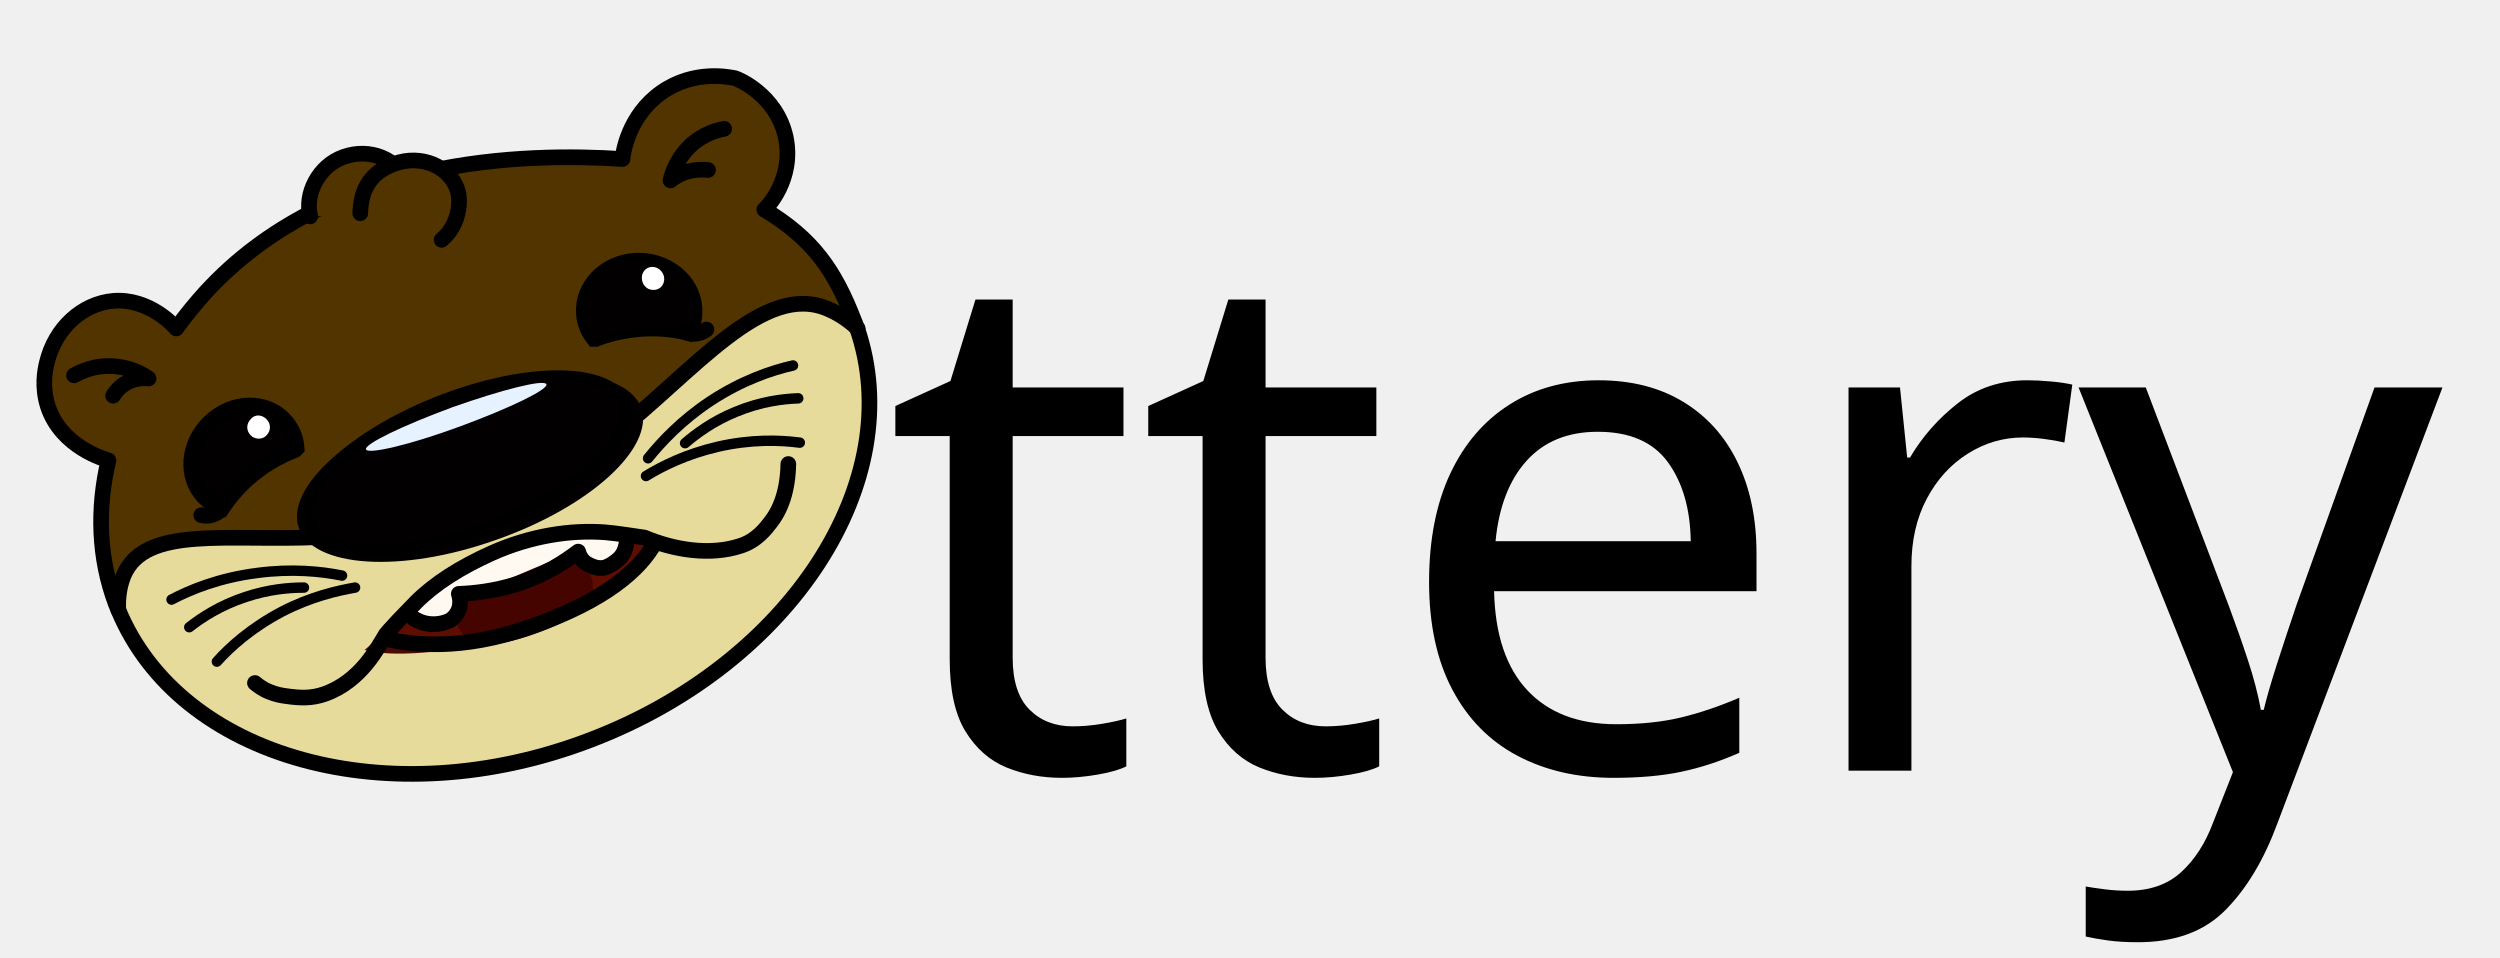
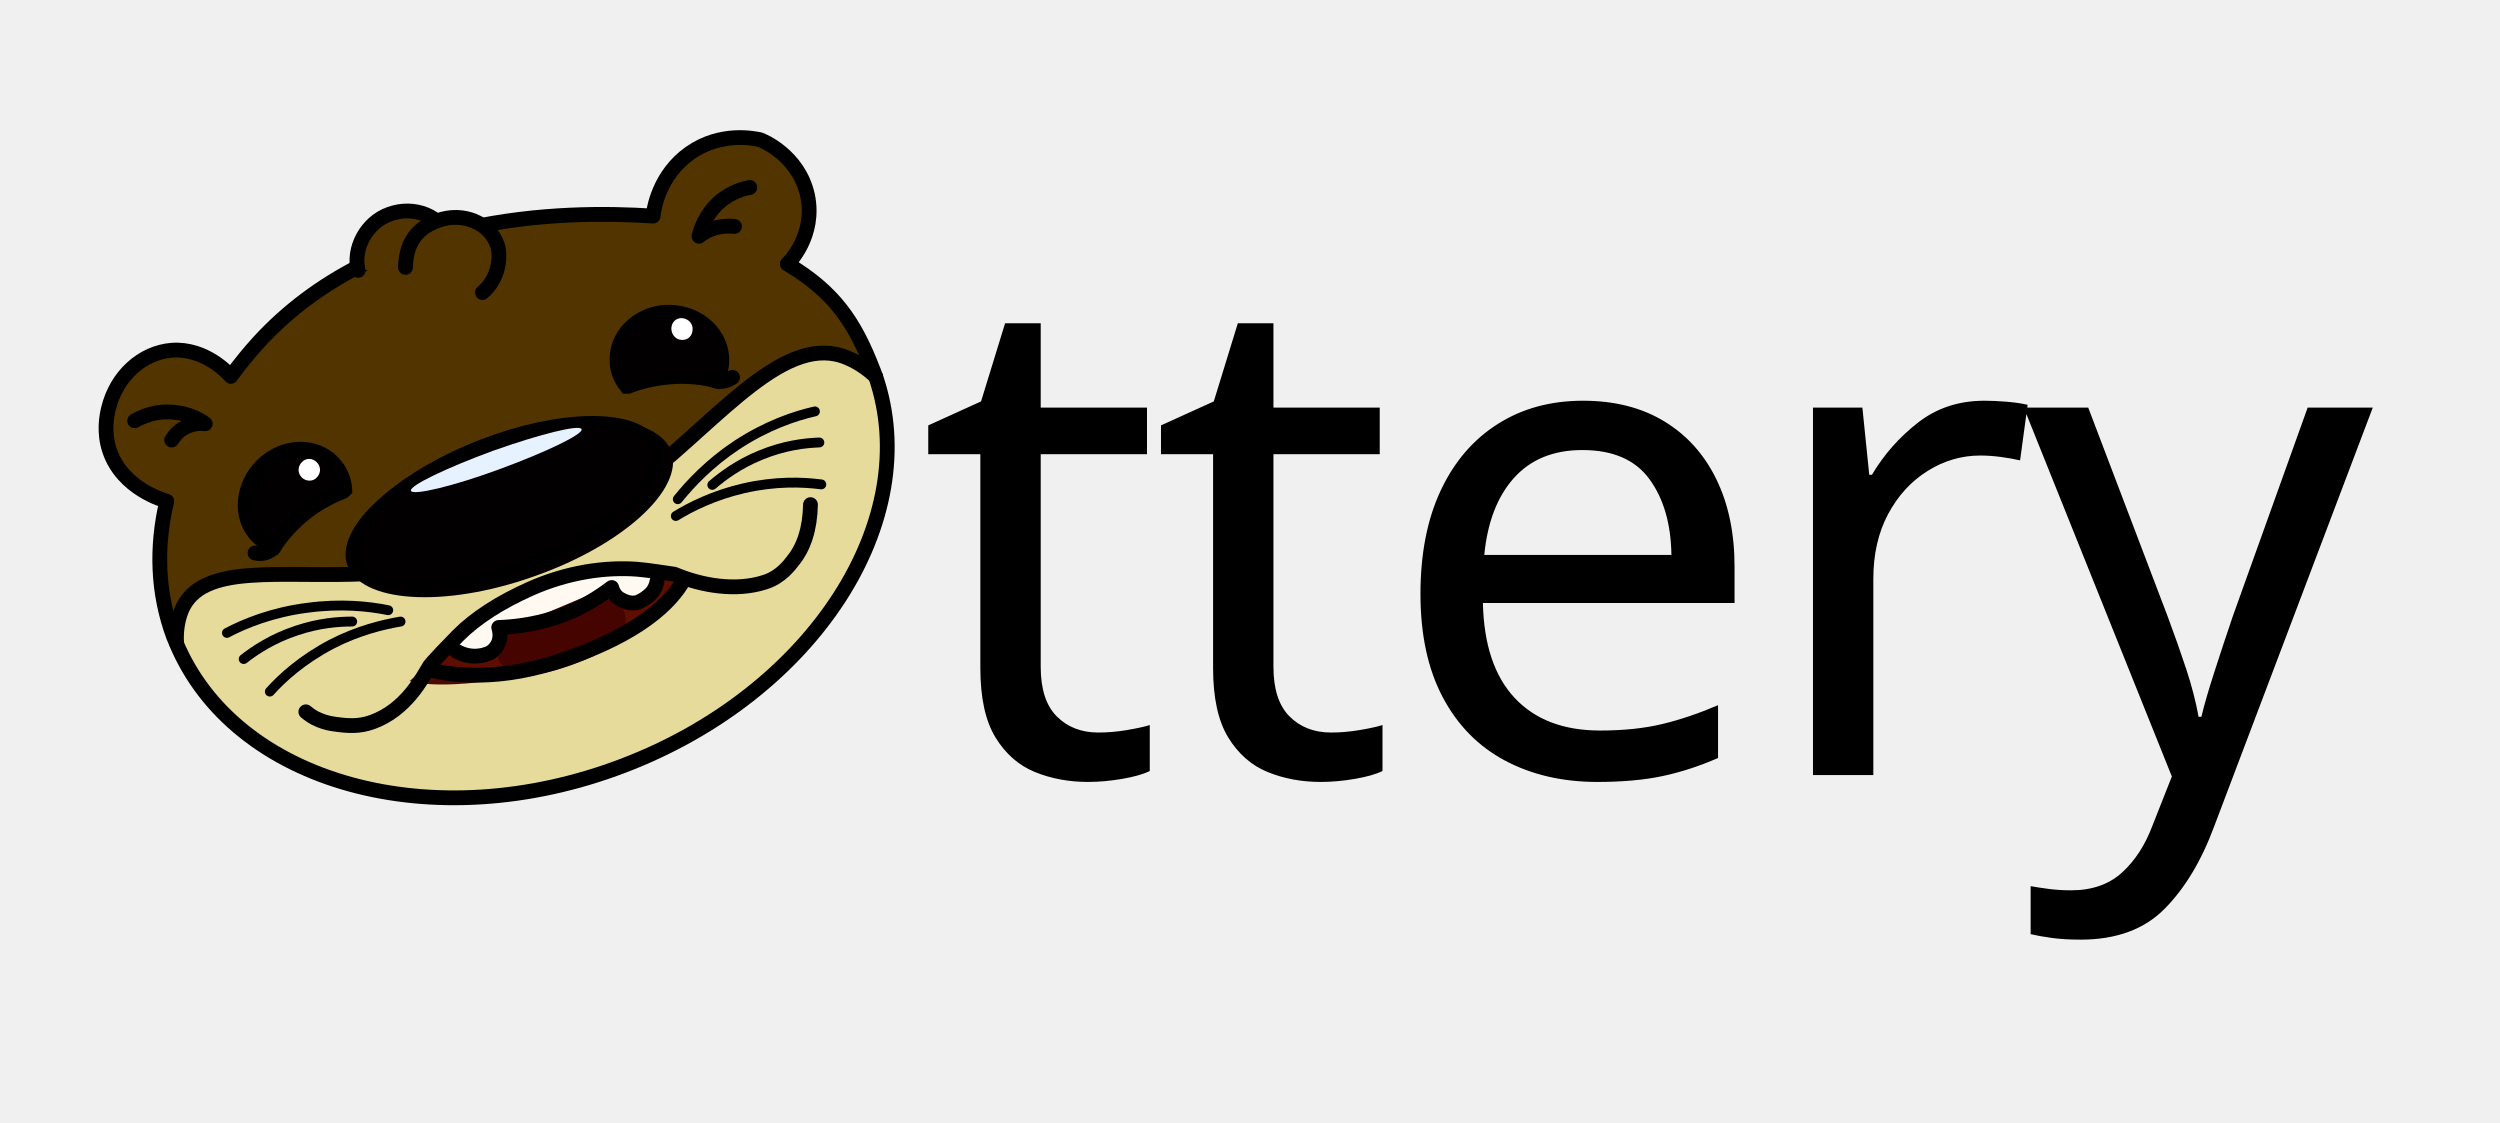
- <svg xmlns="http://www.w3.org/2000/svg" version="1.1" id="Ottery-Logo" x="0px" y="0px" viewBox="0 0 479.5 183.6" style="enable-background:new 0 0 479.5 183.6;" xml:space="preserve">
+ <svg xmlns="http://www.w3.org/2000/svg" version="1.1" id="Ottery-Logo" x="0px" y="0px" viewBox="0 0 506.8 227.5" style="enable-background:new 0 0 506.8 227.5;" xml:space="preserve">
  <style type="text/css">
	.st0{font-family:'ArialRoundedMTBold';}
- 	.st1{font-size:137.128px;}
- 	.st2{letter-spacing:-1;}
+ 	.st1{font-size:139px;}
+ 	.st2{letter-spacing:-3;}
	.st3{display:none;}
	.st4{display:inline;}
	.st5{fill:#0085B1;}
	.st6{fill:#00A8C8;}
	.st7{fill:#005A8D;}
	.st8{fill:#E6DB9B;}
	.st9{fill:#513400;}
	.st10{fill:#FFF9F1;}
	.st11{fill:none;stroke:#000000;stroke-width:3;stroke-linecap:round;stroke-linejoin:round;stroke-miterlimit:10;}
	.st12{fill:#020000;}
	.st13{fill:none;stroke:#000000;stroke-width:2;stroke-linecap:round;stroke-linejoin:round;stroke-miterlimit:10;}
	.st14{fill:#E6F2FF;}
	.st15{fill:#5E0E00;}
	.st16{fill:none;stroke:#4B0B00;stroke-miterlimit:10;}
	.st17{fill:#460400;}
	.st18{fill:none;stroke:#460400;stroke-width:2;stroke-linecap:round;stroke-linejoin:round;stroke-miterlimit:10;}
	.st19{fill:none;stroke:#000000;stroke-width:3;stroke-miterlimit:10;}
	.st20{fill:#FFFFFF;}
	.st21{fill:none;stroke:#FFFFFF;stroke-width:2;stroke-linecap:round;stroke-linejoin:round;stroke-miterlimit:10;}
</style>
  <g id="Text-4">
-     <text transform="matrix(1 0 0 1 169.5426 147.8138)" class="st0 st1 st2">ttery</text>
+     <text transform="matrix(1 0 0 1 185.9566 157.1249)" class="st0 st1 st2">ttery</text>
  </g>
  <g id="Text-3" class="st3">
    <g class="st4">
-       <path d="M601.5,60.6c1.9-2.7,0.7-6.1-2.5-7.7l-17.4-11.4c-3.3-1.6-7.6-0.7-9.5,2.1L561.7,60c-4.8,3.5-7,1.4-10.2-1.3l-19.2-17.7    c-2.7-2.3-7.2-2.3-9.9,0l-17.6,14.8c-2.6,2.2-2.6,5.8,0,8l29.2,24.6c2.3,1.9,5.5,4.8,3.8,7.1l-31.9,37c-2.4,3.1-1.4,7.2,2.3,9.2    c0.3,0.2,0.6,0.3,0.9,0.5l13.8,11.7c0.4,0.3,0.9,0.6,1.3,0.8c3.6,1.6,10.8,2.8,15.8,0c1-0.6,1.8-1.4,2.3-2.3" />
-       <path d="M244.5,37.6h-65.3c-2.9,0-5.3,1.9-5.3,4.3v23.7c0,2.2,2.2,3.9,4.8,3.9l19.1-1.6c0.9,0,1.6,0.6,1.5,1.3l-7.7,64.1    c-0.2,2.8,2.6,5.1,6,5.1h27.1c3.9,0,7-2.6,6.7-5.8l-8.1-63c-0.1-1,0.9-1.8,2.1-1.8l18.5,2.4c3.2,0,5.7-2.1,5.7-4.6V41.8    C249.7,39.5,247.4,37.6,244.5,37.6z" />
-       <path d="M326,37.6h-65.3c-2.9,0-5.3,1.9-5.3,4.3v23.7c0,2.2,2.2,3.9,4.8,3.9l19.1-1.6c0.9,0,1.6,0.6,1.5,1.3l-7.7,64.1    c-0.2,2.8,2.6,5.1,6,5.1h27.1c3.9,0,7-2.6,6.7-5.8l-8.1-63c-0.1-1,0.9-1.8,2.1-1.8l18.5,2.4c3.2,0,5.7-2.1,5.7-4.6V41.8    C331.1,39.5,328.8,37.6,326,37.6z" />
-       <path d="M476,101c10.1-6.9,24.3-14.1,23.6-32.8c-0.8-20.6-21.5-29-46.7-29l-33.2,2c-2.3,0.1-4.2,2-4.3,4.3l-6.5,92    c0,2.4,2.4,4.3,5.3,4.3H445c2.8,0,5.1-1.8,5.1-4.1l-1.6-18l24.4,21.9c3,2.5,8,2.5,11,0l17.6-16.1c1.9-1.5,1.9-4,0-5.6L476,101z     M442,92.1c-4.9,0-5.5-4.6-5.5-10.3s-0.2-10.3,4.7-10.3c4.9,0,13.8,4.6,13.8,10.3S447,92.1,442,92.1z" />
-       <path d="M398.1,61.2V43.1c0-2.6-2.6-4.7-5.9-4.7h-47.6c-4,0-7.2,2.6-7.2,5.8v0.1v20.7l-3.1,71.2c0,2.9,2.9,5.3,6.6,5.3h19.3h6.4    h24.7c3.6,0,9.6-0.9,9.6-5.2l-1-25.1c0-2.9-2.9-5.2-6.5-5.2l-23.2,0.8c-2,0-3.7-1.3-3.7-2.9v-6.5c0-1.9,1.9-3.4,4.2-3.4L383,95    c3.2,0,5.8-2.1,5.8-4.6V77.3c0-2.2-2.2-3.9-4.8-3.9l-14.5,0.7c-1.5,0.1-2.7-0.9-2.7-2.1v-4.9c0-1.1,1.1-2,2.5-2l23.1,0.8    C395.5,65.9,398.1,63.8,398.1,61.2z" />
+       <path d="M614.6,73.9c1.9-2.7,0.7-6.1-2.5-7.7l-17.4-11.4c-3.3-1.6-7.6-0.7-9.5,2.1l-10.4,16.4c-4.8,3.5-7,1.4-10.2-1.3l-19.2-17.7    c-2.7-2.3-7.2-2.3-9.9,0L517.9,69c-2.6,2.2-2.6,5.8,0,8l29.2,24.6c2.3,1.9,5.5,4.8,3.8,7.1l-31.9,37c-2.4,3.1-1.4,7.2,2.3,9.2    c0.3,0.2,0.6,0.3,0.9,0.5l13.8,11.7c0.4,0.3,0.9,0.6,1.3,0.8c3.6,1.6,10.8,2.8,15.8,0c1-0.6,1.8-1.4,2.3-2.3" />
+       <path d="M257.6,50.9h-65.3c-2.9,0-5.3,1.9-5.3,4.3v23.7c0,2.2,2.2,3.9,4.8,3.9l19.1-1.6c0.9,0,1.6,0.6,1.5,1.3l-7.7,64.1    c-0.2,2.8,2.6,5.1,6,5.1h27.1c3.9,0,7-2.6,6.7-5.8l-8.1-63c-0.1-1,0.9-1.8,2.1-1.8l18.5,2.4c3.2,0,5.7-2.1,5.7-4.6V55.1    C262.7,52.8,260.4,50.9,257.6,50.9z" />
+       <path d="M339.1,50.9h-65.3c-2.9,0-5.3,1.9-5.3,4.3v23.7c0,2.2,2.2,3.9,4.8,3.9l19.1-1.6c0.9,0,1.6,0.6,1.5,1.3l-7.7,64.1    c-0.2,2.8,2.6,5.1,6,5.1h27.1c3.9,0,7-2.6,6.7-5.8l-8.1-63c-0.1-1,0.9-1.8,2.1-1.8l18.5,2.4c3.2,0,5.7-2.1,5.7-4.6V55.1    C344.2,52.8,341.9,50.9,339.1,50.9z" />
+       <path d="M489.1,114.3c10.1-6.9,24.3-14.1,23.6-32.8c-0.8-20.6-21.5-29-46.7-29l-33.2,2c-2.3,0.1-4.2,2-4.3,4.3l-6.5,92    c0,2.4,2.4,4.3,5.3,4.3h30.9c2.8,0,5.1-1.8,5.1-4.1l-1.6-18l24.4,21.9c3,2.5,8,2.5,11,0l17.6-16.1c1.9-1.5,1.9-4,0-5.6    L489.1,114.3z M455.1,105.4c-4.9,0-5.5-4.6-5.5-10.3s-0.2-10.3,4.7-10.3S468,89.3,468,95S460,105.4,455.1,105.4z" />
+       <path d="M411.2,74.5V56.4c0-2.6-2.6-4.7-5.9-4.7h-47.6c-4,0-7.2,2.6-7.2,5.8v0.1v20.7l-3.1,71.2c0,2.9,2.9,5.3,6.6,5.3h19.3h6.4    h24.7c3.6,0,9.6-0.9,9.6-5.2l-1-25.1c0-2.9-2.9-5.2-6.5-5.2l-23.2,0.8c-2,0-3.7-1.3-3.7-2.9v-6.5c0-1.9,1.9-3.4,4.2-3.4l12.2,0.8    c3.2,0,5.8-2.1,5.8-4.6V90.6c0-2.2-2.2-3.9-4.8-3.9l-14.5,0.7c-1.5,0.1-2.7-0.9-2.7-2.1v-4.9c0-1.1,1.1-2,2.5-2l23.1,0.8    C408.5,79.2,411.2,77.1,411.2,74.5z" />
    </g>
  </g>
  <g id="Text-2" class="st3">
    <g class="st4">
-       <circle class="st5" cx="100.3" cy="79.4" r="89" />
-       <path class="st5" d="M657.8,73.2" />
-       <path class="st5" d="M666.4,166.1c-0.5,1.2-1.4,2.2-2.5,3c0,0,0,0,0,0c-2.4,1.6-5.1,2.5-8,2.7l-8.8,0.7c-2.6,0.2-5.7-0.7-8-1.7    l-2.5-1.1c-2.3-1-4.2-2.7-5.4-4.8l-8.7-15.3c-0.3-0.3-0.6-0.5-1-0.7c-4-2.7-5.2-8.2-2.5-12.4l32-49.5c1.9-3,1.5-6.9-1-9.5    l-32.3-32.9c-2.9-3-2.9-7.7-9.8-10.5l19.4-19.8c4.2-3.7,12.9-3.3,20.7-0.2l21.2,21.6c3.6,3.6,2.8,3.8,5.4-1.9l7.2-14.6    c2.3-5.1,10.5-6.7,14.9-6.2c3.9,0.5,9.7,5.5,13.1,7.5l18.5,14.7c3.6,2.1,4.8,6.7,2.8,10.3" />
-       <path class="st5" d="M475.2,49.2v-33c0-3.4-2.7-6.1-6.1-6.1H402c-4.1,0-7.5,3.3-7.5,7.5v0.2v36.4l-3.2,92c0,3.8,3.1,6.8,6.8,6.8    h37.7h6.6h25.7c3.7,0,9.9-1.2,9.9-6.7l-1.1-32.5c0-3.7-3-6.7-6.7-6.7l-24.1,1.1c-2.1,0-3.8-1.7-3.8-3.8v-8.4c0-2.4-0.5-4.7,1-3.5    l13.1,1.2c1.5,0.1,3.1-0.1,4.4-0.8c2.7-1.4,4.4-3.6,4.4-6.2V70c0-2.8-2.3-5-5-5.3l-17.9,1.1l-1-10.9l25.1,1    c1.3,0.1,2.5-0.1,3.7-0.5C473.4,54.3,475.2,51.9,475.2,49.2z" />
-       <path class="st5" d="M581.4,95.3c10.6-8.9,17.4-22.5,17.4-37.6c0-26.9-21.4-48.8-47.9-48.8l-55.4,2.9v141.9h49.8v-28.8l23.9,24.4    h-3.7v10.1h13.6l32.6-33.2L581.4,95.3z M536.2,81c-5.2,0-5.8-5.6-5.8-12.5S530.1,56,535.3,56s14.4,5.6,14.4,12.5    S541.4,81,536.2,81z" />
-       <path class="st5" d="M277.5,12.1h-75.9v45.8h23.8v97h36.9c3.4,0,6.1-2.9,5.8-6.3l-9.2-89.1l14.7,3.7c1.6,0.4,3.4,0.3,4.9-0.4    c3.7-1.7,5.7-4.3,5.7-7.4l0.9-35.6C285.2,15.6,281.8,12.1,277.5,12.1z" />
-       <path class="st6" d="M721.6,44.5c2.1-3.6,0.8-8.2-2.8-10.3L693,14.8c-3.7-2.2-8.4-0.9-10.5,2.8l-10.7,21.8    c-2.5,4.4-8.5,2-12.1-1.6l-21.2-23.7c-3-3-7.9-3-10.9,0l-19.4,19.8c-2.9,3-2.9,7.7,0,10.7l32.3,32.9c2.5,2.5,6.1,6.5,4.2,9.5    l-35.2,49.5c-2.7,4.1-1.5,9.6,2.5,12.4c0.3,0.2,0.7,0.5,1,0.7l21.9,19.7c0.5,0.4,0.9,0.8,1.5,1c4,2.1,12,3.8,17.4,0.1    c1.1-0.8,2-1.9,2.5-3.1" />
-       <path class="st6" d="M266.3,12.1h-72.2c-3.2,0-5.9,2.6-5.9,5.9v36.7c0,3,2.4,5.4,5.4,5.4l16.6-2.2c1,0,1.7,0.8,1.7,1.8l-5.2,88.2    c-0.2,3.8,2.8,7.1,6.7,7.1h32.2c4.3,0,7.7-3.6,7.4-7.9l-5.7-86.6c-0.1-1.3,1-2.5,2.3-2.5l16,3.2c3.5,0,6.4-2.8,6.4-6.4v-37    C272,14.6,269.5,12.1,266.3,12.1z" />
-       <path class="st5" d="M375.8,12.1h-75.9v45.8h23.8v97h36.9c3.4,0,6.1-2.9,5.8-6.3l-9.2-89.1l14.7,3.7c1.6,0.4,3.4,0.3,4.9-0.4    c3.7-1.7,5.7-4.3,5.7-7.4l0.9-35.6C383.5,15.6,380.1,12.1,375.8,12.1z" />
-       <path class="st6" d="M364.6,12.1h-72.2c-3.2,0-5.9,2.6-5.9,5.9v36.7c0,3,2.4,5.4,5.4,5.4l16.6-2.2c1,0,1.7,0.8,1.7,1.8l-5.2,88.2    c-0.2,3.8,2.8,7.1,6.7,7.1h32.2c4.3,0,7.7-3.6,7.4-7.9l-5.7-86.6c-0.1-1.3,1-2.5,2.3-2.5l16,3.2c3.5,0,6.4-2.8,6.4-6.4v-37    C370.3,14.6,367.8,12.1,364.6,12.1z" />
-       <path class="st6" d="M567.9,95.3c10.6-8.9,17.4-22.5,17.4-37.6c0-26.9-21.4-48.8-47.9-48.8L482,11.8v141.9h49.8v-28.8l33.8,34.5    l32.6-33.2L567.9,95.3z M522.8,81c-5.2,0-5.8-5.6-5.8-12.5S516.7,56,521.8,56s14.4,5.6,14.4,12.5S527.9,81,522.8,81z" />
-       <path class="st6" d="M465.5,49.5v-33c0-3.4-2.7-6.1-6.1-6.1h-67.1c-4.1,0-7.5,3.3-7.5,7.5v0.2v36.4l-3.2,92c0,3.8,3.1,6.8,6.8,6.8    h37.7h6.6h25.7c3.7,0,9.9-1.2,9.9-6.7l-1.1-32.5c0-3.7-3-6.7-6.7-6.7l-24.1,1.1c-2.1,0-3.8-1.7-3.8-3.8v-8.4    c0-2.4,1.9-4.3,4.3-4.3l12.7,1.1c3.3,0,6-2.7,6-6V70.4c0-2.8-2.3-5-5-5l-15.1,0.9c-1.5,0.1-2.9-1.1-2.9-2.7v-6.4    c0-1.4,1.2-2.6,2.6-2.5l24,1C462.8,55.6,465.5,52.9,465.5,49.5z" />
-       <circle class="st6" cx="90.6" cy="79.4" r="89" />
+       <circle class="st5" cx="113.4" cy="92.7" r="89" />
+       <path class="st5" d="M670.9,86.5" />
+       <path class="st5" d="M679.5,179.4c-0.5,1.2-1.4,2.2-2.5,3c0,0,0,0,0,0c-2.4,1.6-5.1,2.5-8,2.7l-8.8,0.7c-2.6,0.2-5.7-0.7-8-1.7    l-2.5-1.1c-2.3-1-4.2-2.7-5.4-4.8l-8.7-15.3c-0.3-0.3-0.6-0.5-1-0.7c-4-2.7-5.2-8.2-2.5-12.4l32-49.5c1.9-3,1.5-6.9-1-9.5    l-32.3-32.9c-2.9-3-2.9-7.7-9.8-10.5l19.4-19.8c4.2-3.7,12.9-3.3,20.7-0.2L682.4,49c3.6,3.6,2.8,3.8,5.4-1.9l7.2-14.6    c2.3-5.1,10.5-6.7,14.9-6.2c3.9,0.5,9.7,5.5,13.1,7.5l18.5,14.7c3.6,2.1,4.8,6.7,2.8,10.3" />
+       <path class="st5" d="M488.2,62.5v-33c0-3.4-2.7-6.1-6.1-6.1h-67.1c-4.1,0-7.5,3.3-7.5,7.5v0.2v36.4l-3.2,92c0,3.8,3.1,6.8,6.8,6.8    H449h6.6h25.7c3.7,0,9.9-1.2,9.9-6.7l-1.1-32.5c0-3.7-3-6.7-6.7-6.7l-24.1,1.1c-2.1,0-3.8-1.7-3.8-3.8v-8.4c0-2.4-0.5-4.7,1-3.5    l13.1,1.2c1.5,0.1,3.1-0.1,4.4-0.8c2.7-1.4,4.4-3.6,4.4-6.2V83.3c0-2.8-2.3-5-5-5.3l-17.9,1.1l-1-10.9l25.1,1    c1.3,0.1,2.5-0.1,3.7-0.5C486.4,67.6,488.2,65.2,488.2,62.5z" />
+       <path class="st5" d="M594.5,108.6c10.6-8.9,17.4-22.5,17.4-37.6c0-26.9-21.4-48.8-47.9-48.8l-55.4,2.9v141.9h49.8v-28.8l23.9,24.4    h-3.7v10.1h13.6l32.6-33.2L594.5,108.6z M549.3,94.3c-5.2,0-5.8-5.6-5.8-12.5s-0.3-12.5,4.9-12.5s14.4,5.6,14.4,12.5    S554.5,94.3,549.3,94.3z" />
+       <path class="st5" d="M290.6,25.4h-75.9v45.8h23.8v97h36.9c3.4,0,6.1-2.9,5.8-6.3L272,72.8l14.7,3.7c1.6,0.4,3.4,0.3,4.9-0.4    c3.7-1.7,5.7-4.3,5.7-7.4l0.9-35.6C298.3,28.9,294.9,25.4,290.6,25.4z" />
+       <path class="st6" d="M734.7,57.8c2.1-3.6,0.8-8.2-2.8-10.3l-25.9-19.3c-3.7-2.2-8.4-0.9-10.5,2.8l-10.7,21.8    c-2.5,4.4-8.5,2-12.1-1.6l-21.2-23.7c-3-3-7.9-3-10.9,0l-19.4,19.8c-2.9,3-2.9,7.7,0,10.7l32.3,32.9c2.5,2.5,6.1,6.5,4.2,9.5    l-35.2,49.5c-2.7,4.1-1.5,9.6,2.5,12.4c0.3,0.2,0.7,0.5,1,0.7l21.9,19.7c0.5,0.4,0.9,0.8,1.5,1c4,2.1,12,3.8,17.4,0.1    c1.1-0.8,2-1.9,2.5-3.1" />
+       <path class="st6" d="M279.4,25.4h-72.2c-3.2,0-5.9,2.6-5.9,5.9V68c0,3,2.4,5.4,5.4,5.4l16.6-2.2c1,0,1.7,0.8,1.7,1.8l-5.2,88.2    c-0.2,3.8,2.8,7.1,6.7,7.1h32.2c4.3,0,7.7-3.6,7.4-7.9l-5.7-86.6c-0.1-1.3,1-2.5,2.3-2.5l16,3.2c3.5,0,6.4-2.8,6.4-6.4v-37    C285.1,27.9,282.6,25.4,279.4,25.4z" />
+       <path class="st5" d="M388.9,25.4H313v45.8h23.8v97h36.9c3.4,0,6.1-2.9,5.8-6.3l-9.2-89.1l14.7,3.7c1.6,0.4,3.4,0.3,4.9-0.4    c3.7-1.7,5.7-4.3,5.7-7.4l0.9-35.6C396.6,28.9,393.2,25.4,388.9,25.4z" />
+       <path class="st6" d="M377.7,25.4h-72.2c-3.2,0-5.9,2.6-5.9,5.9V68c0,3,2.4,5.4,5.4,5.4l16.6-2.2c1,0,1.7,0.8,1.7,1.8l-5.2,88.2    c-0.2,3.8,2.8,7.1,6.7,7.1H357c4.3,0,7.7-3.6,7.4-7.9l-5.7-86.6c-0.1-1.3,1-2.5,2.3-2.5l16,3.2c3.5,0,6.4-2.8,6.4-6.4v-37    C383.4,27.9,380.9,25.4,377.7,25.4z" />
+       <path class="st6" d="M581,108.6c10.6-8.9,17.4-22.5,17.4-37.6c0-26.9-21.4-48.8-47.9-48.8l-55.4,2.9v141.9h49.8v-28.8l33.8,34.5    l32.6-33.2L581,108.6z M535.8,94.3c-5.2,0-5.8-5.6-5.8-12.5s-0.3-12.5,4.9-12.5s14.4,5.6,14.4,12.5S541,94.3,535.8,94.3z" />
+       <path class="st6" d="M478.6,62.8v-33c0-3.4-2.7-6.1-6.1-6.1h-67.1c-4.1,0-7.5,3.3-7.5,7.5v0.2v36.4l-3.2,92c0,3.8,3.1,6.8,6.8,6.8    h37.7h6.6h25.7c3.7,0,9.9-1.2,9.9-6.7l-1.1-32.5c0-3.7-3-6.7-6.7-6.7l-24.1,1.1c-2.1,0-3.8-1.7-3.8-3.8v-8.4    c0-2.4,1.9-4.3,4.3-4.3l12.7,1.1c3.3,0,6-2.7,6-6V83.7c0-2.8-2.3-5-5-5l-15.1,0.9c-1.5,0.1-2.9-1.1-2.9-2.7v-6.4    c0-1.4,1.2-2.6,2.6-2.5l24,1C475.9,68.9,478.6,66.2,478.6,62.8z" />
+       <circle class="st6" cx="103.7" cy="92.7" r="89" />
    </g>
  </g>
  <g id="Text-1" class="st3">
    <g class="st4">
-       <path class="st7" d="M581.5,139.4c-1.3,19.7-1.9,20.3-17,22.4c-8.3,1.2-16.5,4.1-24.9,4.3c-5.9,0.1-11.9-5.3-10.4-12.1    c-0.8-39.9-2.2-79.8-3-119.7c-0.4-23.2-0.1-24.6,17.6-25.6c21.8-1.2,43.7-1.7,65.4,1c30.9,3.9,43.5,41,27.3,75.8    c-2.6,5.6-5.3,11.1-8.3,17.4c3.3,4.8,6.5,9.5,10.1,14.7c2.3,3.3,6.6,9,5.3,12.8c-0.8,2.4-2.5,5.1-4.4,7.4    c-11,13.2-18.5,16-28.7,19.5c-7.8,2.7-9.3,2.6-14.3-3.1C591.9,149.2,587.1,144.9,581.5,139.4 M582.9,61c0.8,8.5,1.5,15.3,2.2,22.9    C593.8,75.8,593.4,70.9,582.9,61" />
-       <path class="st7" d="M479.8,63.3c0.5,1.9,2.3,3,4.2,2.7c5.7-0.9,11.4-1.7,17-3.4c5.7-1.7,7.5,0.5,8,7.7    c1.8,22.3,1.9,22.1-15.5,27.3c-4.1,1.2-10.4-0.2-11.4,8.8c-0.2,1.8,1.3,3.3,3.1,3.1c7.4-0.7,14.4-1.6,21.4-1.9    c10.8-0.5,12.1,1.1,13.2,15c0.8,10,1.6,20,2.5,30.6c0.4,4.4-2.8,8.4-7.1,9.1c-5.2,0.9-10.2,1.7-15.1,1.5    c-22.9-0.8-45.8-2.6-68.7-3.8c-4.4-0.2-6.7-2.2-6.7-8.3c-0.1-41.8-0.4-83.5-0.7-125.3c-0.1-8.1,1.8-12.7,8.9-13.1    c12.3-0.8,24.5-3.2,36.7-4.1c15-1.1,30.1-1.3,45.2-2.2c5.7-0.3,8.2,2.1,7.8,10c-0.5,8.7-0.5,17.5,0.1,26.1    c0.6,8.2-2.3,11.1-7.9,11.7c-8.9,0.9-17.7,2.4-26.7,2.7c-6.8,0.2-8.9,3-8.7,4.5L479.8,63.3z" />
-       <path class="st7" d="M283.2,77.5c-1.2,0.2-2.1,1.3-2,2.5c1.6,25.7,2.9,50.6,4.7,75.4c0.7,10.4-1.2,12.2-8.9,10.4    c-11.8-2.7-24.8,0.4-36.8-1.4c-6.1-0.9-5.4-10.4-5.3-18.2c0.4-23.9,0.2-47.9,0.2-73.7c0-1.9-1.5-3.4-3.4-3.4h-22.1    c-1.6,0-2.9-1.1-3.2-2.7c-3.1-19.3-3.1-36.7,5.3-54.2c0.9-1.8,4.9-4.9,7.5-4.8c22.2,0.5,44.3,1.6,66.5,2.6c0.9,0,2.4,0,3.4,0    c21.2-0.8,21.2-0.9,21.8,27c0.1,7.6-0.4,15.3,0.2,22.9c0.8,9.6-3,13.1-9.3,14.3C296.2,75.2,290.6,76.2,283.2,77.5" />
-       <path class="st7" d="M392.6,78.7c-1.2,0.2-2.1,1.3-2,2.5c1.6,25.7,2.9,50.6,4.7,75.4c0.7,10.4-1.2,12.2-8.9,10.4    c-11.8-2.7-24.8,0.4-36.8-1.4c-6.1-0.9-5.4-10.4-5.3-18.2c0.4-23.9,0.2-47.9,0.2-73.7c0-1.9-1.5-3.4-3.4-3.4H319    c-1.6,0-2.9-1.1-3.2-2.7c-3.1-19.3-3.1-36.7,5.3-54.2c0.9-1.8,4.9-4.9,7.5-4.8c22.2,0.5,44.3,1.6,66.5,2.6c0.9,0,2.4,0,3.4,0    c21.2-0.8,21.2-0.9,21.8,27c0.2,7.6-0.4,15.3,0.2,22.9c0.8,9.6-3,13.1-9.3,14.3C405.6,76.4,400,77.4,392.6,78.7" />
-       <path class="st7" d="M639.4,23.6c12.2-5.9,22.7-11.4,33.6-15.9c1.8-0.8,5.3,1.8,6.9,4.1c7.4,10.3,14.4,21.1,22.7,33.4    c2-8.6,3.7-16,5.3-23.3c2.9-13.1,4.1-14.5,14.1-10.9c7.7,2.8,15.2,6.7,22.3,11.5c2,1.4,3.8,8.3,2.9,11.2    c-11.9,38.3-23.8,76.7-36.7,114.4c-7.5,22-9.7,21.9-23.4,6.1c-5-5.8-9.7-12.1-14.9-17.7c-6.9-7.5-7.4-15.7-1.8-24.2    c5.6-8.4,4.4-15.9-0.1-24.3c-7.7-14.3-15.1-28.9-22.3-43.6C645,38.4,642.7,31.8,639.4,23.6" />
-       <path class="st7" d="M199.4,84.7c0,58.6-47.5,106.2-106.2,106.2C34.5,190.9-13,143.4-13,84.7C-13,26.1,34.5-21.4,93.2-21.4    C151.8-21.4,199.4,26.1,199.4,84.7" />
+       <path class="st7" d="M594.6,152.7c-1.3,19.7-1.9,20.3-17,22.4c-8.3,1.2-16.5,4.1-24.9,4.3c-5.9,0.1-11.9-5.3-10.4-12.1    c-0.8-39.9-2.2-79.8-3-119.7c-0.4-23.2-0.1-24.6,17.6-25.6c21.8-1.2,43.7-1.7,65.4,1c30.9,3.9,43.5,41,27.3,75.8    c-2.6,5.6-5.3,11.1-8.3,17.4c3.3,4.8,6.5,9.5,10.1,14.7c2.3,3.3,6.6,9,5.3,12.8c-0.8,2.4-2.5,5.1-4.4,7.4    c-11,13.2-18.5,16-28.7,19.5c-7.8,2.7-9.3,2.6-14.3-3.1C605,162.5,600.1,158.2,594.6,152.7 M596,74.3c0.8,8.5,1.5,15.3,2.2,22.9    C606.9,89.1,606.5,84.2,596,74.3" />
+       <path class="st7" d="M492.9,76.6c0.5,1.9,2.3,3,4.2,2.7c5.7-0.9,11.4-1.7,17-3.4c5.7-1.7,7.5,0.5,8,7.7    c1.8,22.3,1.9,22.1-15.5,27.3c-4.1,1.2-10.4-0.2-11.4,8.8c-0.2,1.8,1.3,3.3,3.1,3.1c7.4-0.7,14.4-1.6,21.4-1.9    c10.8-0.5,12.1,1.1,13.2,15c0.8,10,1.6,20,2.5,30.6c0.4,4.4-2.8,8.4-7.1,9.1c-5.2,0.9-10.2,1.7-15.1,1.5    c-22.9-0.8-45.8-2.6-68.7-3.8c-4.4-0.2-6.7-2.2-6.7-8.3c-0.1-41.8-0.4-83.5-0.7-125.3c-0.1-8.1,1.8-12.7,8.9-13.1    c12.3-0.8,24.5-3.2,36.7-4.1c15-1.1,30.1-1.3,45.2-2.2c5.7-0.3,8.2,2.1,7.8,10c-0.5,8.7-0.5,17.5,0.1,26.1    c0.6,8.2-2.3,11.1-7.9,11.7c-8.9,0.9-17.7,2.4-26.7,2.7c-6.8,0.2-8.9,3-8.7,4.5L492.9,76.6z" />
+       <path class="st7" d="M296.3,90.8c-1.2,0.2-2.1,1.3-2,2.5c1.6,25.7,2.9,50.6,4.7,75.4c0.7,10.4-1.2,12.2-8.9,10.4    c-11.8-2.7-24.8,0.4-36.8-1.4c-6.1-0.9-5.4-10.4-5.3-18.2c0.4-23.9,0.2-47.9,0.2-73.7c0-1.9-1.5-3.4-3.4-3.4h-22.1    c-1.6,0-2.9-1.1-3.2-2.7c-3.1-19.3-3.1-36.7,5.3-54.2c0.9-1.8,4.9-4.9,7.5-4.8c22.2,0.5,44.3,1.6,66.5,2.6c0.9,0,2.4,0,3.4,0    c21.2-0.8,21.2-0.9,21.8,27c0.1,7.6-0.4,15.3,0.2,22.9c0.8,9.6-3,13.1-9.3,14.3C309.3,88.5,303.7,89.5,296.3,90.8" />
+       <path class="st7" d="M405.7,92c-1.2,0.2-2.1,1.3-2,2.5c1.6,25.7,2.9,50.6,4.7,75.4c0.7,10.4-1.2,12.2-8.9,10.4    c-11.8-2.7-24.8,0.4-36.8-1.4c-6.1-0.9-5.4-10.4-5.3-18.2c0.4-23.9,0.2-47.9,0.2-73.7c0-1.9-1.5-3.4-3.4-3.4h-22.1    c-1.6,0-2.9-1.1-3.2-2.7c-3.1-19.3-3.1-36.7,5.3-54.2c0.9-1.8,4.9-4.9,7.5-4.8c22.2,0.5,44.3,1.6,66.5,2.6c0.9,0,2.4,0,3.4,0    c21.2-0.8,21.2-0.9,21.8,27c0.2,7.6-0.4,15.3,0.2,22.9c0.8,9.6-3,13.1-9.3,14.3C418.7,89.7,413.1,90.7,405.7,92" />
+       <path class="st7" d="M652.4,36.9C664.6,31,675.2,25.6,686,21c1.8-0.8,5.3,1.8,6.9,4.1c7.4,10.3,14.4,21.1,22.7,33.4    c2-8.6,3.7-16,5.3-23.3C723.8,22,725,20.6,735,24.2c7.7,2.8,15.2,6.7,22.3,11.5c2,1.4,3.8,8.3,2.9,11.2    c-11.9,38.3-23.8,76.7-36.7,114.4c-7.5,22-9.7,21.9-23.4,6.1c-5-5.8-9.7-12.1-14.9-17.7c-6.9-7.5-7.4-15.7-1.8-24.2    c5.6-8.4,4.4-15.9-0.1-24.3c-7.7-14.3-15.1-28.9-22.3-43.6C658.1,51.7,655.8,45.1,652.4,36.9" />
+       <path class="st7" d="M212.4,98c0,58.6-47.5,106.2-106.2,106.2C47.6,204.2,0.1,156.7,0.1,98C0.1,39.4,47.6-8.1,106.3-8.1    C164.9-8.1,212.4,39.4,212.4,98" />
    </g>
  </g>
  <g id="Fur">
-     <path class="st8" d="M125.9,103.3c-3,0-3.7-0.8-6.4-0.9c-7.5-0.1-16-0.7-25,3.3c-7.1,3.1-12.1,8.5-16.4,12.5c-2.2,2-3.4,2.3-5.3,4   c5,1.1,16.3,2.6,29.8-2.1c14.6-5,22.2-12.4,23.4-17.1L125.9,103.3z M159.6,58.7c2.6,1.1,4.5,2.7,5.6,3.7   c10,29.1-12.6,64.2-51.1,78.9c-38.6,14.7-78.8,3.5-90.6-25c-0.1-1.5,0-4,1-6.6c4.1-9.8,18-10.1,35.8-11c0,0.4,0.2,0.8,0.3,1.2   c2.5,6.7,18.2,7,34.9,0.6s28.2-17,25.7-23.7c-0.2-0.4-0.4-0.8-0.7-1.2C136.3,63.3,147.2,53.2,159.6,58.7" />
-     <path class="st9" d="M141,15c0.4,0.1,7.9,3.1,9.7,11.3c1.7,8.1-3.7,13.6-4.1,13.9c9.3,5.6,13.5,11.6,17.3,21.5   c0.2,0.4,0.3,0.9,0.5,1.3c-1.1-1-3-2.6-5.6-3.7c-12.4-5.5-22.4,8.7-38.1,21.1c-3.9-5.5-19.4-7.5-35.1-1.6   c-15.7,6-26,17.9-25.2,24.6c-17.8,0.9-32.6-2.9-36.7,7c-1.1,2.6-1.1,5-1,6.6c-0.2-0.4-0.3-0.8-0.5-1.2c-3.3-8.8-3.6-18.2-1.4-27.5   c-0.6-0.2-9-2.5-11.6-10.3C8,74.3,8.6,71.1,9,69.5c1.6-6.6,6.8-11.3,12.8-11.8c6.8-0.5,11.4,4.7,12,5.3c1.8-2.5,3.7-4.8,5.6-6.9   c24-26.2,61.6-26.8,80-25.6c0.1-1.2,1.1-8.3,7.5-12.8C133.2,13.3,139.9,14.7,141,15" />
+     <path class="st8" d="M138.9,116.6c-3,0-3.7-0.8-6.4-0.9c-7.5-0.1-16-0.7-25,3.3c-7.1,3.1-12.1,8.5-16.4,12.5c-2.2,2-3.4,2.3-5.3,4   c5,1.1,16.3,2.6,29.8-2.1c14.6-5,22.2-12.4,23.4-17.1L138.9,116.6z M172.7,72c2.6,1.1,4.5,2.7,5.6,3.7c10,29.1-12.6,64.2-51.1,78.9   c-38.6,14.7-78.8,3.5-90.6-25c-0.1-1.5,0-4,1-6.6c4.1-9.8,18-10.1,35.8-11c0,0.4,0.2,0.8,0.3,1.2c2.5,6.7,18.2,7,34.9,0.6   s28.2-17,25.7-23.7c-0.2-0.4-0.4-0.8-0.7-1.2C149.4,76.6,160.3,66.5,172.7,72" />
+     <path class="st9" d="M154.1,28.3c0.4,0.1,7.9,3.1,9.7,11.3c1.7,8.1-3.7,13.6-4.1,13.9C169,59.1,173.2,65.1,177,75   c0.2,0.4,0.3,0.9,0.5,1.3c-1.1-1-3-2.6-5.6-3.7c-12.4-5.5-22.4,8.7-38.1,21.1c-3.9-5.5-19.4-7.5-35.1-1.6   c-15.7,6-26,17.9-25.2,24.6c-17.8,0.9-32.6-2.9-36.7,7c-1.1,2.6-1.1,5-1,6.6c-0.2-0.4-0.3-0.8-0.5-1.2c-3.3-8.8-3.6-18.2-1.4-27.5   c-0.6-0.2-9-2.5-11.6-10.3c-1.2-3.6-0.6-6.9-0.2-8.5c1.6-6.6,6.8-11.3,12.8-11.8c6.8-0.5,11.4,4.7,12,5.3c1.8-2.5,3.7-4.8,5.6-6.9   c24-26.2,61.6-26.8,80-25.6c0.1-1.2,1.1-8.3,7.5-12.8C146.3,26.6,153,28,154.1,28.3" />
  </g>
  <g id="Outline">
-     <path class="st10" d="M112,106.8l3.6,0.9" />
-     <path class="st11" d="M22.7,117c-0.2-0.4-0.3-0.8-0.5-1.2c-3.3-8.8-3.6-18.2-1.4-27.5c-0.6-0.2-9-2.5-11.6-10.3   C8,74.3,8.6,71.1,9,69.5c1.6-6.6,6.8-11.3,12.8-11.8c6.8-0.5,11.5,4.7,12,5.3c1.8-2.5,3.7-4.8,5.6-6.9c24-26.2,61.6-26.8,80-25.6   c0.1-1.2,1.1-8.3,7.5-12.8c6.3-4.4,13-2.9,14.1-2.7c0.4,0.1,7.9,3.1,9.7,11.3c1.7,8.1-3.7,13.6-4.1,13.9   c9.3,5.6,13.5,11.6,17.3,21.5c0.2,0.4,0.3,0.9,0.5,1.3c10,29.1-12.6,64.2-51.1,78.9C74.7,156.7,34.5,145.5,22.7,117z" />
-     <path class="st11" d="M117.3,83.7c15.8-12.4,29.1-29.9,41.6-24.4c2.6,1.1,4.5,2.7,5.6,3.7" />
-     <path class="st11" d="M22.7,117C22.7,117,22.7,117,22.7,117c-0.1-1.6,0-4.1,1-6.6c4.1-9.8,20.1-6.5,37.9-7.4" />
-     <path class="st9" d="M59.5,41.5c-1.1-4.3,1.6-9.7,6.4-11.4c5-1.8,10.4,0.4,12,4.9c0.7,2,0.6,4.2-0.3,6.2" />
-     <path class="st11" d="M59.5,41.5c-1.1-4.3,1.6-9.7,6.4-11.4c5-1.8,10.4,0.4,12,4.9c0.7,2,0.6,4.2-0.3,6.2" />
-     <path class="st9" d="M69.1,40.9c0.1-4,1.5-7.7,6.6-9.5c5-1.8,10.4,0.4,12,4.9c0.7,1.9,0.6,6.7-3,9.7" />
+     <path class="st10" d="M125.1,120.1l3.6,0.9" />
+     <path class="st11" d="M35.7,130.3c-0.2-0.4-0.3-0.8-0.5-1.2c-3.3-8.8-3.6-18.2-1.4-27.5c-0.6-0.2-9-2.5-11.6-10.3   c-1.2-3.6-0.6-6.9-0.2-8.5c1.6-6.6,6.8-11.3,12.8-11.8c6.8-0.5,11.5,4.7,12,5.3c1.8-2.5,3.7-4.8,5.6-6.9c24-26.2,61.6-26.8,80-25.6   c0.1-1.2,1.1-8.3,7.5-12.8c6.3-4.4,13-2.9,14.1-2.7c0.4,0.1,7.9,3.1,9.7,11.3c1.7,8.1-3.7,13.6-4.1,13.9   C169,59.1,173.2,65.1,177,75c0.2,0.4,0.3,0.9,0.5,1.3c10,29.1-12.6,64.2-51.1,78.9C87.7,170,47.6,158.8,35.7,130.3z" />
+     <path class="st11" d="M130.3,97c15.8-12.4,29.1-29.9,41.6-24.4c2.6,1.1,4.5,2.7,5.6,3.7" />
+     <path class="st11" d="M35.8,130.3C35.8,130.3,35.7,130.3,35.8,130.3c-0.1-1.6,0-4.1,1-6.6c4.1-9.8,20.1-6.5,37.9-7.4" />
+     <path class="st9" d="M72.6,54.8c-1.1-4.3,1.6-9.7,6.4-11.4c5-1.8,10.4,0.4,12,4.9c0.7,2,0.6,4.2-0.3,6.2" />
+     <path class="st11" d="M72.6,54.8c-1.1-4.3,1.6-9.7,6.4-11.4c5-1.8,10.4,0.4,12,4.9c0.7,2,0.6,4.2-0.3,6.2" />
+     <path class="st9" d="M82.2,54.2c0.1-4,1.5-7.7,6.6-9.5c5-1.8,10.4,0.4,12,4.9c0.7,1.9,0.6,6.7-3,9.7" />
  </g>
  <g id="Nose">
-     <path class="st12" d="M122.3,76.9c-4.2-6.4-20-6.9-37-1c-17,6-29.1,16.3-28.3,23.9c0,0.5,0.2,1,0.3,1.4c2.7,7.7,19.6,8.8,37.7,2.4   c18.1-6.3,30.6-17.7,28-25.4C122.8,77.8,122.6,77.3,122.3,76.9" />
-     <path class="st13" d="M119,76c0.3,0.4,0.5,0.8,0.7,1.2c2.5,6.7-9,17.3-25.7,23.7c-16.7,6.4-32.4,6.1-34.9-0.6   c-0.2-0.4-0.3-0.8-0.3-1.2c-0.8-6.7,10.3-16.4,26-22.4C100.4,70.7,115.1,70.5,119,76z" />
-     <path class="st14" d="M104.8,73.7c0.4,1-7.1,4.6-16.6,8.1s-17.6,5.4-18,4.4c-0.4-1,7.1-4.6,16.6-8.1   C96.4,74.7,104.4,72.7,104.8,73.7" />
+     <path class="st12" d="M135.4,90.2c-4.2-6.4-20-6.9-37-1c-17,6-29.1,16.3-28.3,23.9c0,0.5,0.2,1,0.3,1.4c2.7,7.7,19.6,8.8,37.7,2.4   c18.1-6.3,30.6-17.7,28-25.4C135.9,91.1,135.7,90.6,135.4,90.2" />
+     <path class="st13" d="M132.1,89.3c0.3,0.4,0.5,0.8,0.7,1.2c2.5,6.7-9,17.3-25.7,23.7c-16.7,6.4-32.4,6.1-34.9-0.6   c-0.2-0.4-0.3-0.8-0.3-1.2c-0.8-6.7,10.3-16.4,26-22.4C113.5,84,128.2,83.8,132.1,89.3z" />
+     <path class="st14" d="M117.9,87c0.4,1-7.1,4.6-16.6,8.1s-17.6,5.4-18,4.4c-0.4-1,7.1-4.6,16.6-8.1C109.5,88,117.5,86,117.9,87" />
  </g>
  <g id="Mouth">
-     <path class="st15" d="M117.3,102.9l-4.3,2.9c-0.6-0.4-0.5-0.5-0.7-0.4l-27.9,9.9c-0.2,0.1-2.8-0.4-2.9-0.1L71,124.4   c5,1.1,17,0.4,30.7-3.7c14.9-4.4,25.7-16.4,24.8-17.5L117.3,102.9z" />
-     <path class="st16" d="M117.3,102.9l-4.3,2.9c-0.6-0.4-0.5-0.5-0.7-0.4l-27.9,9.9c-0.2,0.1-2.8-0.4-2.9-0.1L71,124.4   c5,1.1,17,0.4,30.7-3.7c14.9-4.4,25.7-16.4,24.8-17.5L117.3,102.9z" />
-     <path class="st17" d="M111.9,109c1.6,4.3-2.4,9.7-8.9,12.1c-6.5,2.4-13.2,1-14.8-3.3c-1.6-4.3,2.4-9.7,8.9-12.1   S110.3,104.7,111.9,109" />
-     <path class="st18" d="M112.4,110.8c1.6,4.3-3,7.2-9.5,9.6c-6.5,2.4-12.6,3.4-14.2-0.8c-1.6-4.3,2.4-9.7,8.9-12.1   S110.8,106.5,112.4,110.8z" />
-     <path class="st10" d="M87.7,115.2l-3,4.9l-5.3-3.2l1.3-2.2l13.7-7.3c9.3-4.1,15.9-5,25-3.6l-2.5,5.3l-7.4-3.1L87.7,115.2z" />
+     <path class="st15" d="M130.4,116.2l-4.3,2.9c-0.6-0.4-0.5-0.5-0.7-0.4l-27.9,9.9c-0.2,0.1-2.8-0.4-2.9-0.1l-10.5,9.3   c5,1.1,17,0.4,30.7-3.7c14.9-4.4,25.7-16.4,24.8-17.5L130.4,116.2z" />
+     <path class="st16" d="M130.4,116.2l-4.3,2.9c-0.6-0.4-0.5-0.5-0.7-0.4l-27.9,9.9c-0.2,0.1-2.8-0.4-2.9-0.1l-10.5,9.3   c5,1.1,17,0.4,30.7-3.7c14.9-4.4,25.7-16.4,24.8-17.5L130.4,116.2z" />
+     <path class="st17" d="M125,122.3c1.6,4.3-2.4,9.7-8.9,12.1c-6.5,2.4-13.2,1-14.8-3.3c-1.6-4.3,2.4-9.7,8.9-12.1   S123.4,118,125,122.3" />
+     <path class="st18" d="M125.5,124.1c1.6,4.3-3,7.2-9.5,9.6c-6.5,2.4-12.6,3.4-14.2-0.8c-1.6-4.3,2.4-9.7,8.9-12.1   S123.9,119.8,125.5,124.1z" />
+     <path class="st10" d="M100.7,128.5l-3,4.9l-5.3-3.2l1.3-2.2l13.7-7.3c9.3-4.1,15.9-5,25-3.6l-2.5,5.3l-7.4-3.1L100.7,128.5z" />
  </g>
  <g id="Eyes">
-     <path class="st19" d="M133.2,59c0.1,1.8-0.2,3.5-1.1,4.9c-2.2-0.6-5.5-1.1-9.3-0.8c-3.6,0.3-6.5,1.1-8.5,1.9l-0.4,0   c-1.1-1.4-1.8-3-1.9-4.8c-0.4-5.3,4-9.8,9.8-10.2C127.7,49.7,132.8,53.7,133.2,59z" />
-     <path class="st12" d="M41,80.3c4.6-3.7,10.9-3.3,14.1,0.9c1.1,1.4,1.7,3.1,1.8,4.8l-0.3,0.3c-2,0.8-4.8,2.1-7.6,4.3   c-3.1,2.4-5.1,5-6.4,6.9c-1.6-0.5-3-1.5-4.1-2.9C35.3,90.4,36.4,84,41,80.3" />
-     <path class="st20" d="M50.4,81.1c0.5,0.5,0.5,1.2,0,1.7c-0.4,0.5-1.2,0.4-1.6,0c-0.5-0.5-0.5-1.2,0-1.7   C49.2,80.5,49.9,80.6,50.4,81.1" />
-     <path class="st12" d="M133.2,59c0.1,1.8-0.2,3.5-1.1,4.9c-2.2-0.6-5.5-1.1-9.3-0.8c-3.6,0.3-6.5,1.1-8.5,1.9l-0.4,0   c-1.1-1.4-1.8-3-1.9-4.8c-0.4-5.3,4-9.8,9.8-10.2C127.7,49.7,132.8,53.7,133.2,59" />
-     <path class="st21" d="M126.4,53.5c0,0.7-0.5,1.2-1.2,1.1c-0.6,0-1.1-0.6-1.1-1.3c0-0.7,0.5-1.2,1.2-1.1   C125.9,52.3,126.4,52.9,126.4,53.5z" />
-     <path class="st19" d="M41,80.3c4.6-3.7,10.9-3.3,14.1,0.9c1.1,1.4,1.7,3.1,1.8,4.8l-0.3,0.3c-2,0.8-4.8,2.1-7.6,4.3   c-3.1,2.4-5.1,5-6.4,6.9c-1.6-0.5-3-1.5-4.1-2.9C35.3,90.4,36.4,84,41,80.3z" />
-     <path class="st21" d="M50.4,81.1c0.5,0.5,0.5,1.2,0,1.7c-0.4,0.5-1.2,0.4-1.6,0c-0.5-0.5-0.5-1.2,0-1.7   C49.2,80.5,49.9,80.6,50.4,81.1z" />
-     <path class="st11" d="M38.6,98.8c2.5,0.6,3.9-1.2,3.9-1.2" />
-     <path class="st11" d="M135.5,63.2c-2,1.5-4.1,0.5-4.1,0.5" />
-     <path class="st20" d="M126.4,53.5c0,0.7-0.5,1.2-1.2,1.1c-0.6,0-1.1-0.6-1.1-1.3c0-0.7,0.5-1.2,1.2-1.1   C125.9,52.3,126.4,52.9,126.4,53.5" />
+     <path class="st19" d="M146.3,72.3c0.1,1.8-0.2,3.5-1.1,4.9c-2.2-0.6-5.5-1.1-9.3-0.8c-3.6,0.3-6.5,1.1-8.5,1.9l-0.4,0   c-1.1-1.4-1.8-3-1.9-4.8c-0.4-5.3,4-9.8,9.8-10.2C140.8,63,145.9,67,146.3,72.3z" />
+     <path class="st12" d="M54,93.6c4.6-3.7,10.9-3.3,14.1,0.9c1.1,1.4,1.7,3.1,1.8,4.8l-0.3,0.3c-2,0.8-4.8,2.1-7.6,4.3   c-3.1,2.4-5.1,5-6.4,6.9c-1.6-0.5-3-1.5-4.1-2.9C48.3,103.7,49.5,97.3,54,93.6" />
+     <path class="st20" d="M63.5,94.4c0.5,0.5,0.5,1.2,0,1.7c-0.4,0.5-1.2,0.4-1.6,0c-0.5-0.5-0.5-1.2,0-1.7   C62.3,93.9,63,93.9,63.5,94.4" />
+     <path class="st12" d="M146.3,72.3c0.1,1.8-0.2,3.5-1.1,4.9c-2.2-0.6-5.5-1.1-9.3-0.8c-3.6,0.3-6.5,1.1-8.5,1.9l-0.4,0   c-1.1-1.4-1.8-3-1.9-4.8c-0.4-5.3,4-9.8,9.8-10.2C140.8,63,145.9,67,146.3,72.3" />
+     <path class="st21" d="M139.4,66.8c0,0.7-0.5,1.2-1.2,1.1c-0.6,0-1.1-0.6-1.1-1.3c0-0.7,0.5-1.2,1.2-1.1   C139,65.6,139.5,66.2,139.4,66.8z" />
+     <path class="st19" d="M54,93.6c4.6-3.7,10.9-3.3,14.1,0.9c1.1,1.4,1.7,3.1,1.8,4.8l-0.3,0.3c-2,0.8-4.8,2.1-7.6,4.3   c-3.1,2.4-5.1,5-6.4,6.9c-1.6-0.5-3-1.5-4.1-2.9C48.3,103.7,49.5,97.3,54,93.6z" />
+     <path class="st21" d="M63.5,94.4c0.5,0.5,0.5,1.2,0,1.7c-0.4,0.5-1.2,0.4-1.6,0c-0.5-0.5-0.5-1.2,0-1.7   C62.3,93.9,63,93.9,63.5,94.4z" />
+     <path class="st11" d="M51.7,112.1c2.5,0.6,3.9-1.2,3.9-1.2" />
+     <path class="st11" d="M148.5,76.5c-2,1.5-4.1,0.5-4.1,0.5" />
+     <path class="st20" d="M139.4,66.8c0,0.7-0.5,1.2-1.2,1.1c-0.6,0-1.1-0.6-1.1-1.3c0-0.7,0.5-1.2,1.2-1.1   C139,65.6,139.5,66.2,139.4,66.8" />
  </g>
  <g id="Stroke">
-     <path class="st11" d="M79.4,118.7c0.6,0.3,1.7,0.9,3.3,1c1.7,0.1,3-0.4,3.6-0.7c0.3-0.2,1.2-0.8,1.7-2.1c0.5-1.4,0.1-2.7,0-3   c2.8-0.1,6.8-0.5,11.2-1.9c5.3-1.7,9.2-4.3,11.7-6.2c0.1,0.4,0.5,1.7,1.8,2.4c1.5,0.8,2.3,0.8,3.2,0.7c0.6-0.2,1.6-0.6,2.9-1.8   c0.9-0.9,1.2-2,1.3-2.6" />
-     <path class="st11" d="M73.7,122.5c5,1.1,14.6,2.5,28.1-2.3c14.4-5,21.1-11.1,23.8-16.1" />
-     <path class="st13" d="M124.3,87.9c2.5-3.1,6.4-7.3,12-11c6.1-4,11.8-5.9,15.8-6.8" />
-     <path class="st13" d="M123.9,91.3c3.1-1.9,7.7-4.2,13.7-5.6c6.5-1.5,12-1.3,15.8-0.8" />
-     <path class="st13" d="M131.4,85c2.1-1.8,5.3-4.2,9.7-6c4.8-2,9.1-2.5,12-2.6" />
-     <path class="st13" d="M65.6,110.4c-3.9-0.8-9.6-1.4-16.3-0.5c-7.2,0.9-12.8,3.2-16.4,5.1" />
-     <path class="st13" d="M68.1,112.7c-3.5,0.6-8.6,1.8-14,4.6c-5.9,3.1-10,6.8-12.5,9.6" />
-     <path class="st13" d="M58.3,112.7c-2.8,0-6.7,0.3-11.2,1.8c-4.9,1.6-8.5,4-10.8,5.8" />
-     <path class="st11" d="M48.9,131c0.6,0.5,1.5,1.2,2.8,1.7c1.2,0.5,2.3,0.7,3.1,0.8c2.8,0.4,4.9,0.5,7.5-0.4c7-2.5,10.2-9,11.7-11.4   c-0.2,0.3-0.1-0.2,5.8-6.2c3.6-3.6,8.5-6.7,14.5-9.4c7.6-3.4,15.3-4.5,21.8-4c2.4,0.2,5.3,0.7,7.5,1c5.7,2.4,12.6,3.5,18.4,1.6   c3.2-1,5-3.5,5.7-4.4c2.1-2.6,3.4-6.3,3.5-11.3" />
-     <path class="st11" d="M14.2,72c1.1-0.6,4.1-2.2,8.2-1.7c2.9,0.3,5,1.5,6.1,2.3c-0.7-0.1-2.7-0.2-4.7,1.1c-1.1,0.7-1.7,1.6-2.1,2.2" />
-     <path class="st11" d="M138.9,24.7c-1.2,0.2-3.7,0.9-6,2.8c-3,2.6-4,5.8-4.3,7.1c0.7-0.6,2-1.4,3.7-1.8c1.4-0.3,2.6-0.3,3.5-0.2" />
-     <path class="st11" d="M69.1,40.9c0.1-4,1.5-7.7,6.6-9.5c5-1.8,10.4,0.4,12,4.9c0.7,1.9,0.6,6.7-3,9.7" />
+     <path class="st11" d="M92.5,132c0.6,0.3,1.7,0.9,3.3,1c1.7,0.1,3-0.4,3.6-0.7c0.3-0.2,1.2-0.8,1.7-2.1c0.5-1.4,0.1-2.7,0-3   c2.8-0.1,6.8-0.5,11.2-1.9c5.3-1.7,9.2-4.3,11.7-6.2c0.1,0.4,0.5,1.7,1.8,2.4c1.5,0.8,2.3,0.8,3.2,0.7c0.6-0.2,1.6-0.6,2.9-1.8   c0.9-0.9,1.2-2,1.3-2.6" />
+     <path class="st11" d="M86.8,135.8c5,1.1,14.6,2.5,28.1-2.3c14.4-5,21.1-11.1,23.8-16.1" />
+     <path class="st13" d="M137.4,101.2c2.5-3.1,6.4-7.3,12-11c6.1-4,11.8-5.9,15.8-6.8" />
+     <path class="st13" d="M137,104.6c3.1-1.9,7.7-4.2,13.7-5.6c6.5-1.5,12-1.3,15.8-0.8" />
+     <path class="st13" d="M144.4,98.3c2.1-1.8,5.3-4.2,9.7-6c4.8-2,9.1-2.5,12-2.6" />
+     <path class="st13" d="M78.7,123.7c-3.9-0.8-9.6-1.4-16.3-0.5c-7.2,0.9-12.8,3.2-16.4,5.1" />
+     <path class="st13" d="M81.2,126c-3.5,0.6-8.6,1.8-14,4.6c-5.9,3.1-10,6.8-12.5,9.6" />
+     <path class="st13" d="M71.4,126c-2.8,0-6.7,0.3-11.2,1.8c-4.9,1.6-8.5,4-10.8,5.8" />
+     <path class="st11" d="M62,144.3c0.6,0.5,1.5,1.2,2.8,1.7c1.2,0.5,2.3,0.7,3.1,0.8c2.8,0.4,4.9,0.5,7.5-0.4c7-2.5,10.2-9,11.7-11.4   c-0.2,0.3-0.1-0.2,5.8-6.2c3.6-3.6,8.5-6.7,14.5-9.4c7.6-3.4,15.3-4.5,21.8-4c2.4,0.2,5.3,0.7,7.5,1c5.7,2.4,12.6,3.5,18.4,1.6   c3.2-1,5-3.5,5.7-4.4c2.1-2.6,3.4-6.3,3.5-11.3" />
+     <path class="st11" d="M27.3,85.3c1.1-0.6,4.1-2.2,8.2-1.7c2.9,0.3,5,1.5,6.1,2.3c-0.7-0.1-2.7-0.2-4.7,1.1   c-1.1,0.7-1.7,1.6-2.1,2.2" />
+     <path class="st11" d="M152,38c-1.2,0.2-3.7,0.9-6,2.8c-3,2.6-4,5.8-4.3,7.1c0.7-0.6,2-1.4,3.7-1.8c1.4-0.3,2.6-0.3,3.5-0.2" />
+     <path class="st11" d="M82.2,54.2c0.1-4,1.5-7.7,6.6-9.5c5-1.8,10.4,0.4,12,4.9c0.7,1.9,0.6,6.7-3,9.7" />
  </g>
</svg>
